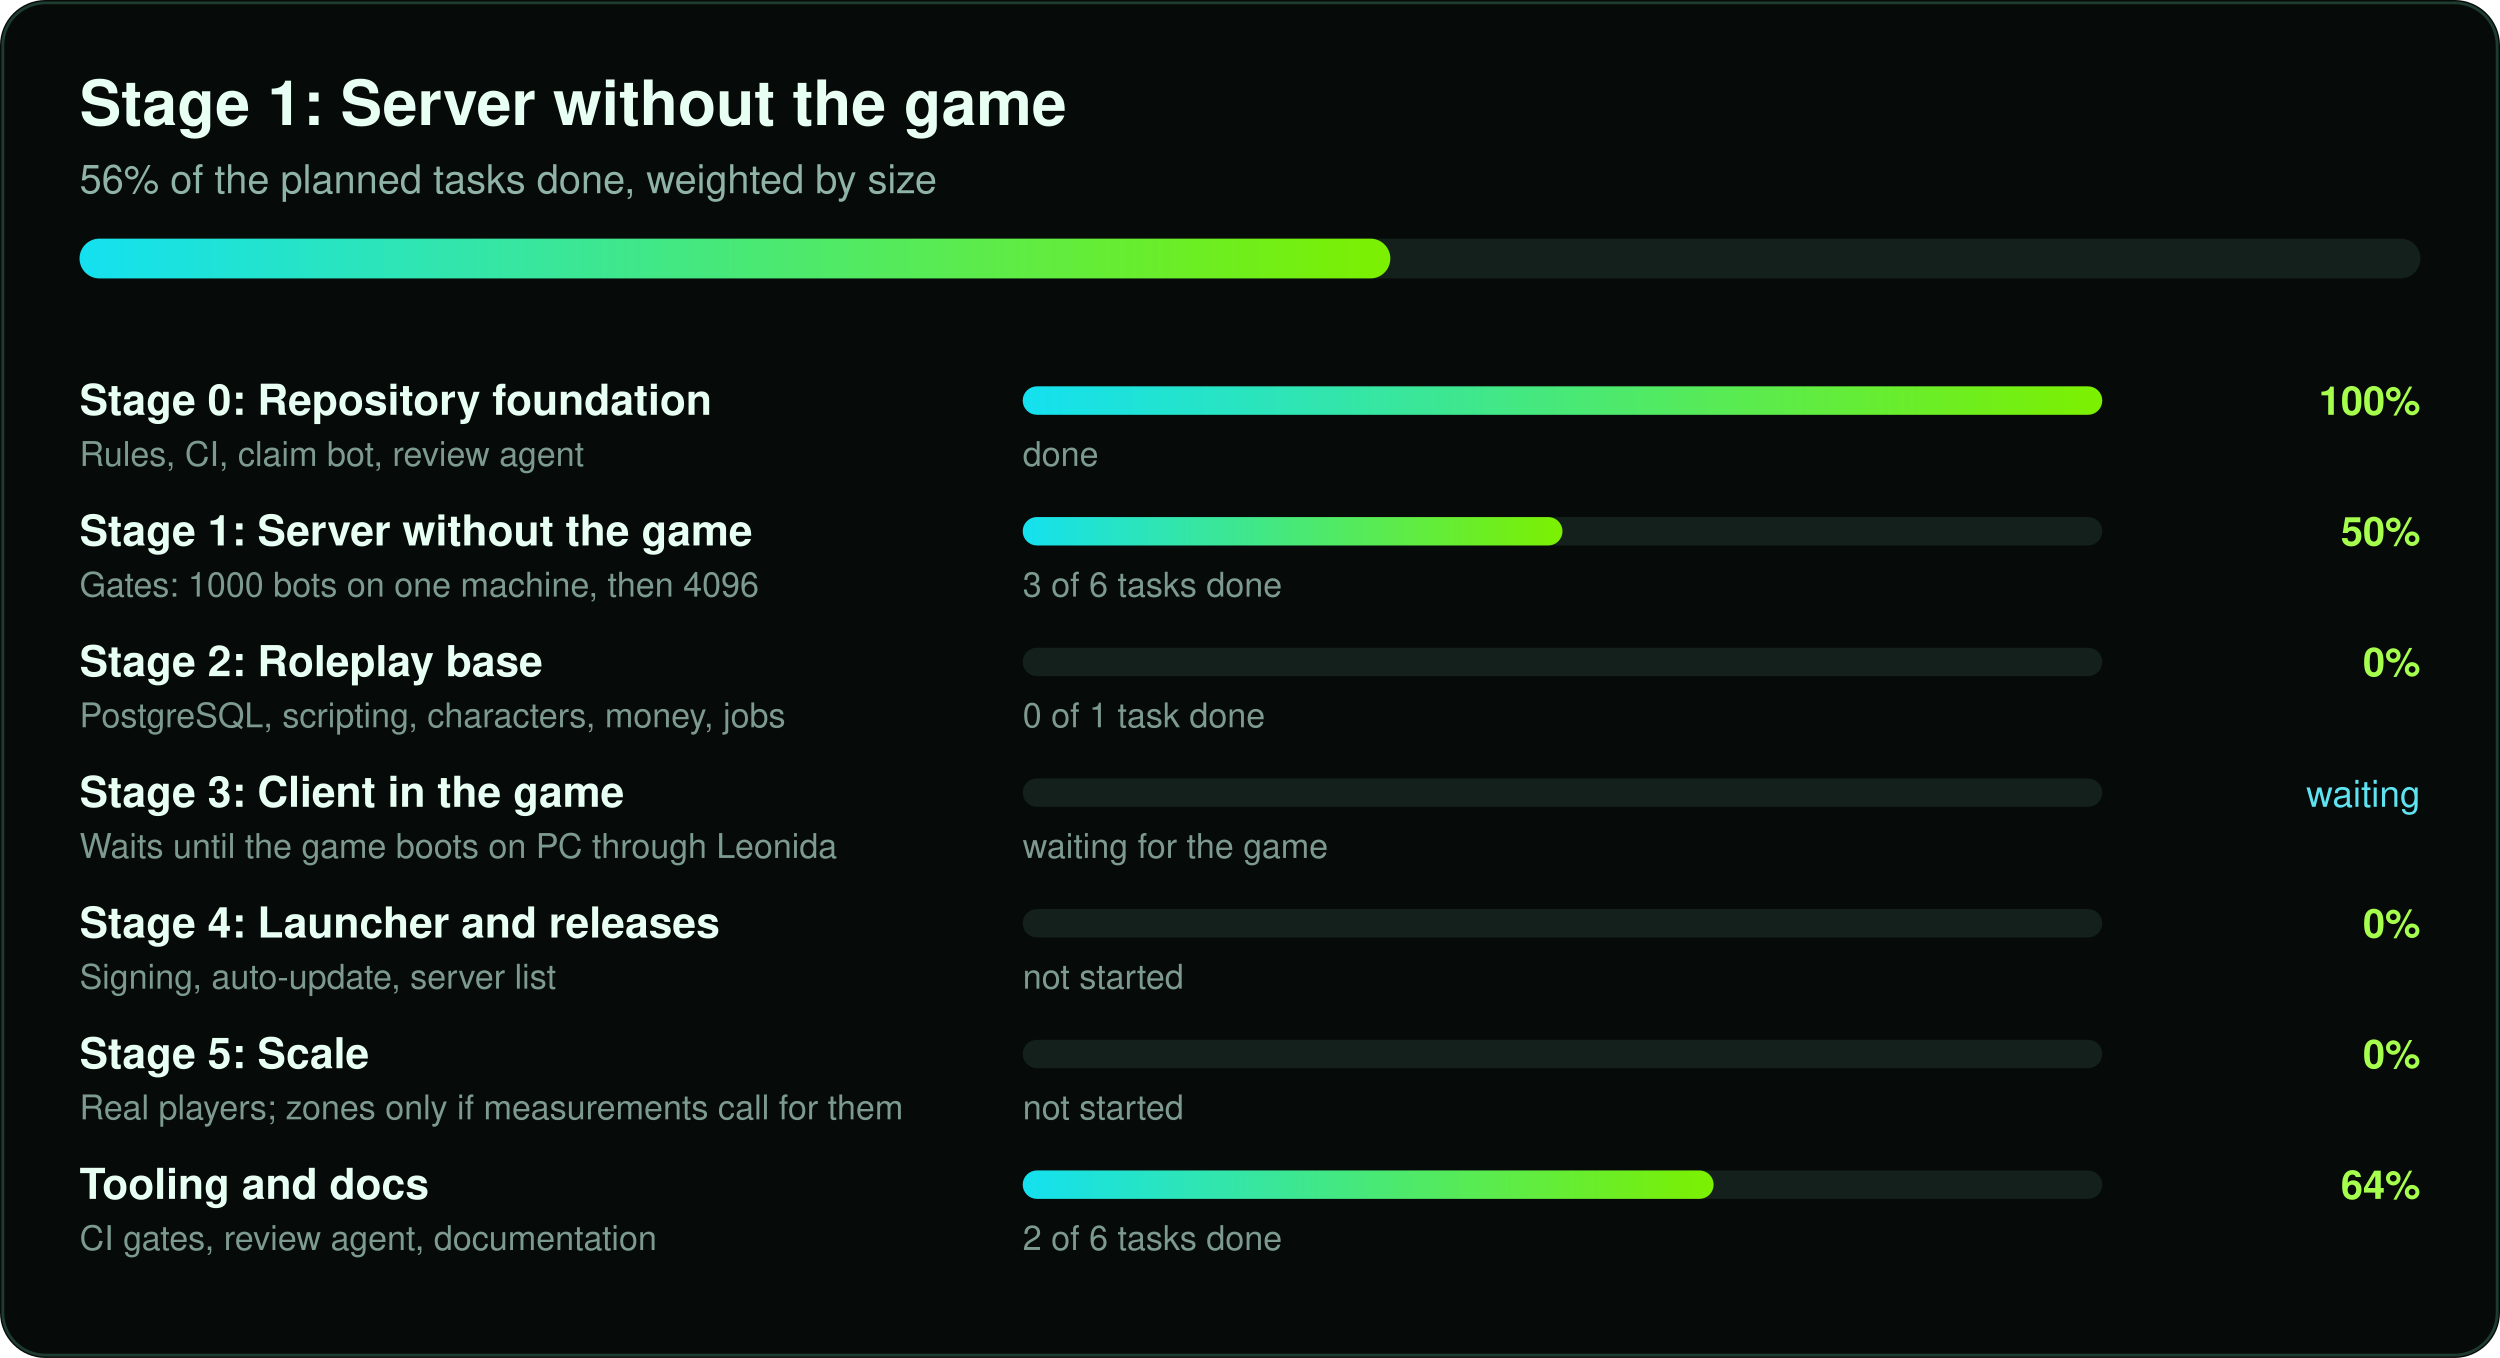
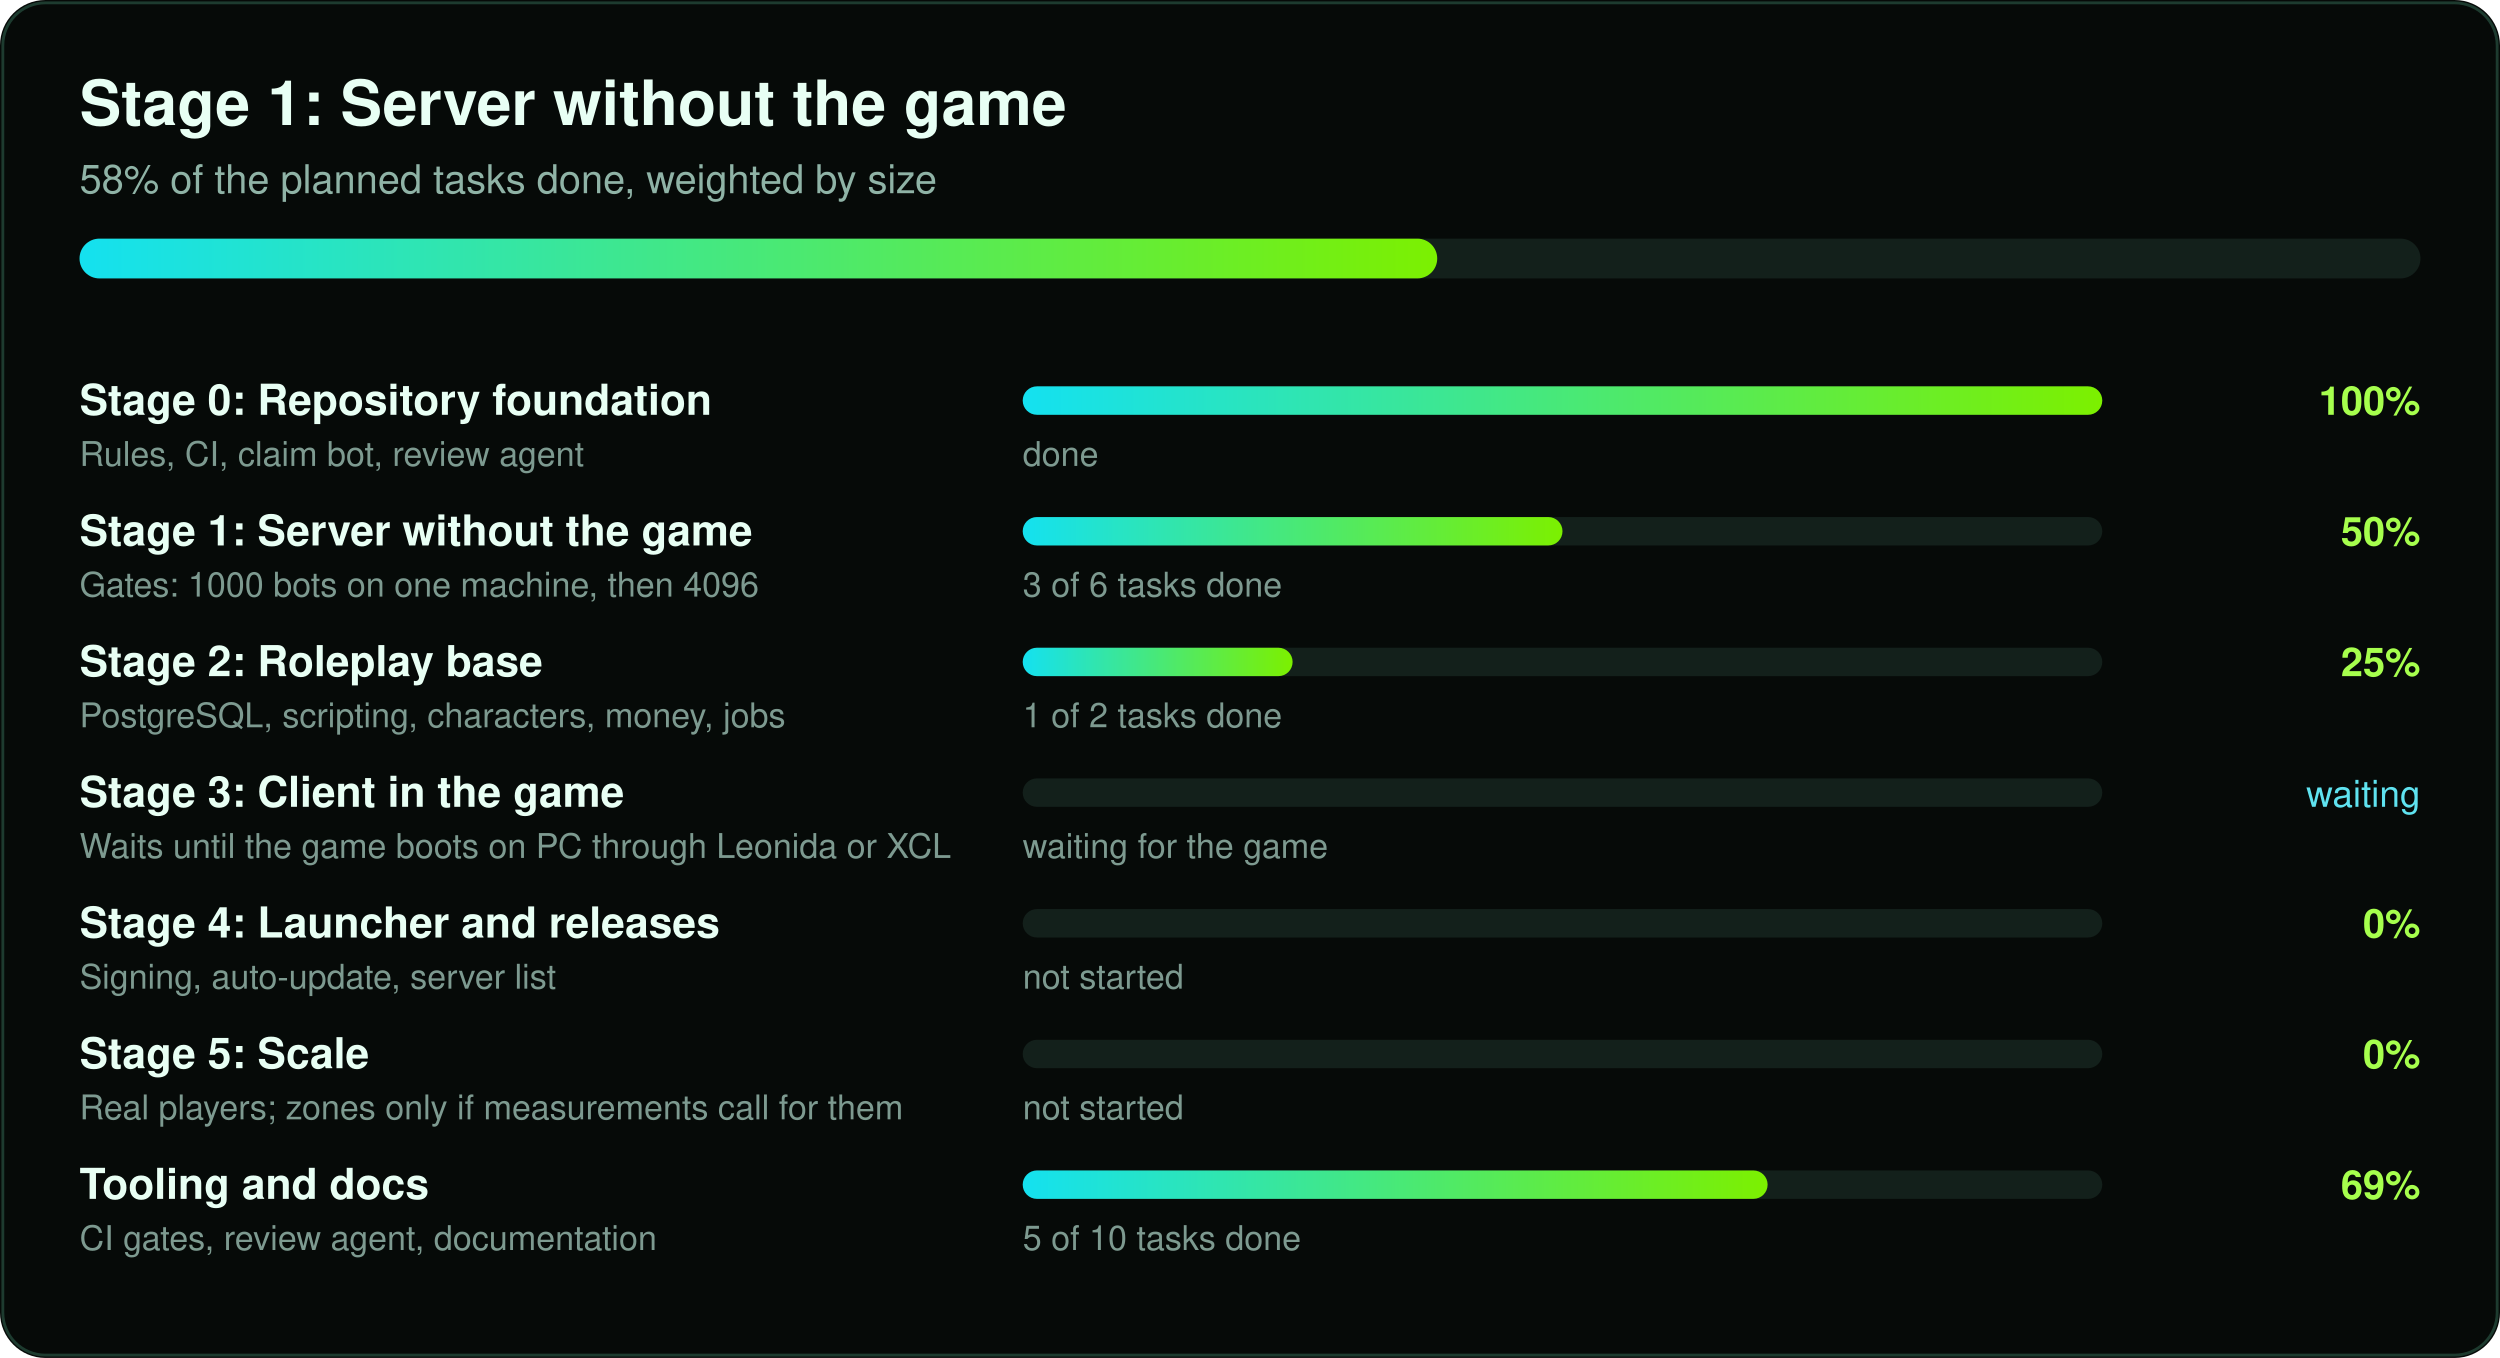
<svg xmlns="http://www.w3.org/2000/svg" width="880" height="478" viewBox="0 0 880 478" role="img" aria-label="Sawgrass progress">
  <defs>
    <linearGradient id="g" x1="0" x2="1" y1="0" y2="0">
      <stop offset="0" stop-color="#14e1f0" />
      <stop offset="1" stop-color="#7cf000" />
    </linearGradient>
  </defs>
  <style>text{font-family:-apple-system,BlinkMacSystemFont,'Segoe UI',Helvetica,Arial,sans-serif}.h{font-size:22px;font-weight:700;fill:#e8fff4}.s{font-size:14px;fill:#8fb3a6}.l{font-size:15px;font-weight:600;fill:#e8fff4}.n{font-size:12px;fill:#7d9a90}.p{font-size:14px;font-weight:700;fill:#a6ff4d}.w{font-size:13px;fill:#5fe3f0}</style>
  <rect width="880" height="478" rx="16" fill="#060a08" />
  <rect x="1" y="1" width="878" height="476" rx="15" fill="none" stroke="#1d3b2f" />
  <text x="28" y="44" class="h">Stage 1: Server without the game</text>
-   <text x="28" y="68" class="s">56% of the planned tasks done, weighted by size</text>
+   <text x="28" y="68" class="s">58% of the planned tasks done, weighted by size</text>
  <rect x="28" y="84" width="824" height="14" rx="7" fill="#13201b" />
-   <rect x="28" y="84" width="461.4" height="14" rx="7" fill="url(#g)" />
+   <rect x="28" y="84" width="477.9" height="14" rx="7" fill="url(#g)" />
  <text x="28" y="146" class="l">Stage 0: Repository foundation</text>
  <text x="28" y="164" class="n">Rules, CI, claim bot, review agent</text>
  <rect x="360" y="136" width="380" height="10" rx="5" fill="#13201b" />
  <rect x="360" y="136" width="380.0" height="10" rx="5" fill="url(#g)" />
  <text x="360" y="164" class="n">done</text>
  <text x="852" y="146" class="p" text-anchor="end">100%</text>
  <text x="28" y="192" class="l">Stage 1: Server without the game</text>
  <text x="28" y="210" class="n">Gates: 1000 bots on one machine, then 4096</text>
  <rect x="360" y="182" width="380" height="10" rx="5" fill="#13201b" />
  <rect x="360" y="182" width="190.0" height="10" rx="5" fill="url(#g)" />
  <text x="360" y="210" class="n">3 of 6 tasks done</text>
  <text x="852" y="192" class="p" text-anchor="end">50%</text>
  <text x="28" y="238" class="l">Stage 2: Roleplay base</text>
  <text x="28" y="256" class="n">PostgreSQL, scripting, characters, money, jobs</text>
  <rect x="360" y="228" width="380" height="10" rx="5" fill="#13201b" />
-   <text x="360" y="256" class="n">0 of 1 task done</text>
-   <text x="852" y="238" class="p" text-anchor="end">0%</text>
+   <rect x="360" y="228" width="95.0" height="10" rx="5" fill="url(#g)" />
+   <text x="360" y="256" class="n">1 of 2 tasks done</text>
+   <text x="852" y="238" class="p" text-anchor="end">25%</text>
  <text x="28" y="284" class="l">Stage 3: Client in the game</text>
-   <text x="28" y="302" class="n">Waits until the game boots on PC through Leonida</text>
+   <text x="28" y="302" class="n">Waits until the game boots on PC through Leonida or XCL</text>
  <rect x="360" y="274" width="380" height="10" rx="5" fill="#13201b" />
  <text x="360" y="302" class="n">waiting for the game</text>
  <text x="852" y="284" class="w" text-anchor="end">waiting</text>
  <text x="28" y="330" class="l">Stage 4: Launcher and releases</text>
  <text x="28" y="348" class="n">Signing, auto-update, server list</text>
  <rect x="360" y="320" width="380" height="10" rx="5" fill="#13201b" />
  <text x="360" y="348" class="n">not started</text>
  <text x="852" y="330" class="p" text-anchor="end">0%</text>
  <text x="28" y="376" class="l">Stage 5: Scale</text>
  <text x="28" y="394" class="n">Real players; zones only if measurements call for them</text>
  <rect x="360" y="366" width="380" height="10" rx="5" fill="#13201b" />
  <text x="360" y="394" class="n">not started</text>
  <text x="852" y="376" class="p" text-anchor="end">0%</text>
  <text x="28" y="422" class="l">Tooling and docs</text>
  <text x="28" y="440" class="n">CI gates, review agent, documentation</text>
  <rect x="360" y="412" width="380" height="10" rx="5" fill="#13201b" />
-   <rect x="360" y="412" width="243.2" height="10" rx="5" fill="url(#g)" />
-   <text x="360" y="440" class="n">2 of 6 tasks done</text>
-   <text x="852" y="422" class="p" text-anchor="end">64%</text>
+   <rect x="360" y="412" width="262.2" height="10" rx="5" fill="url(#g)" />
+   <text x="360" y="440" class="n">5 of 10 tasks done</text>
+   <text x="852" y="422" class="p" text-anchor="end">69%</text>
</svg>
